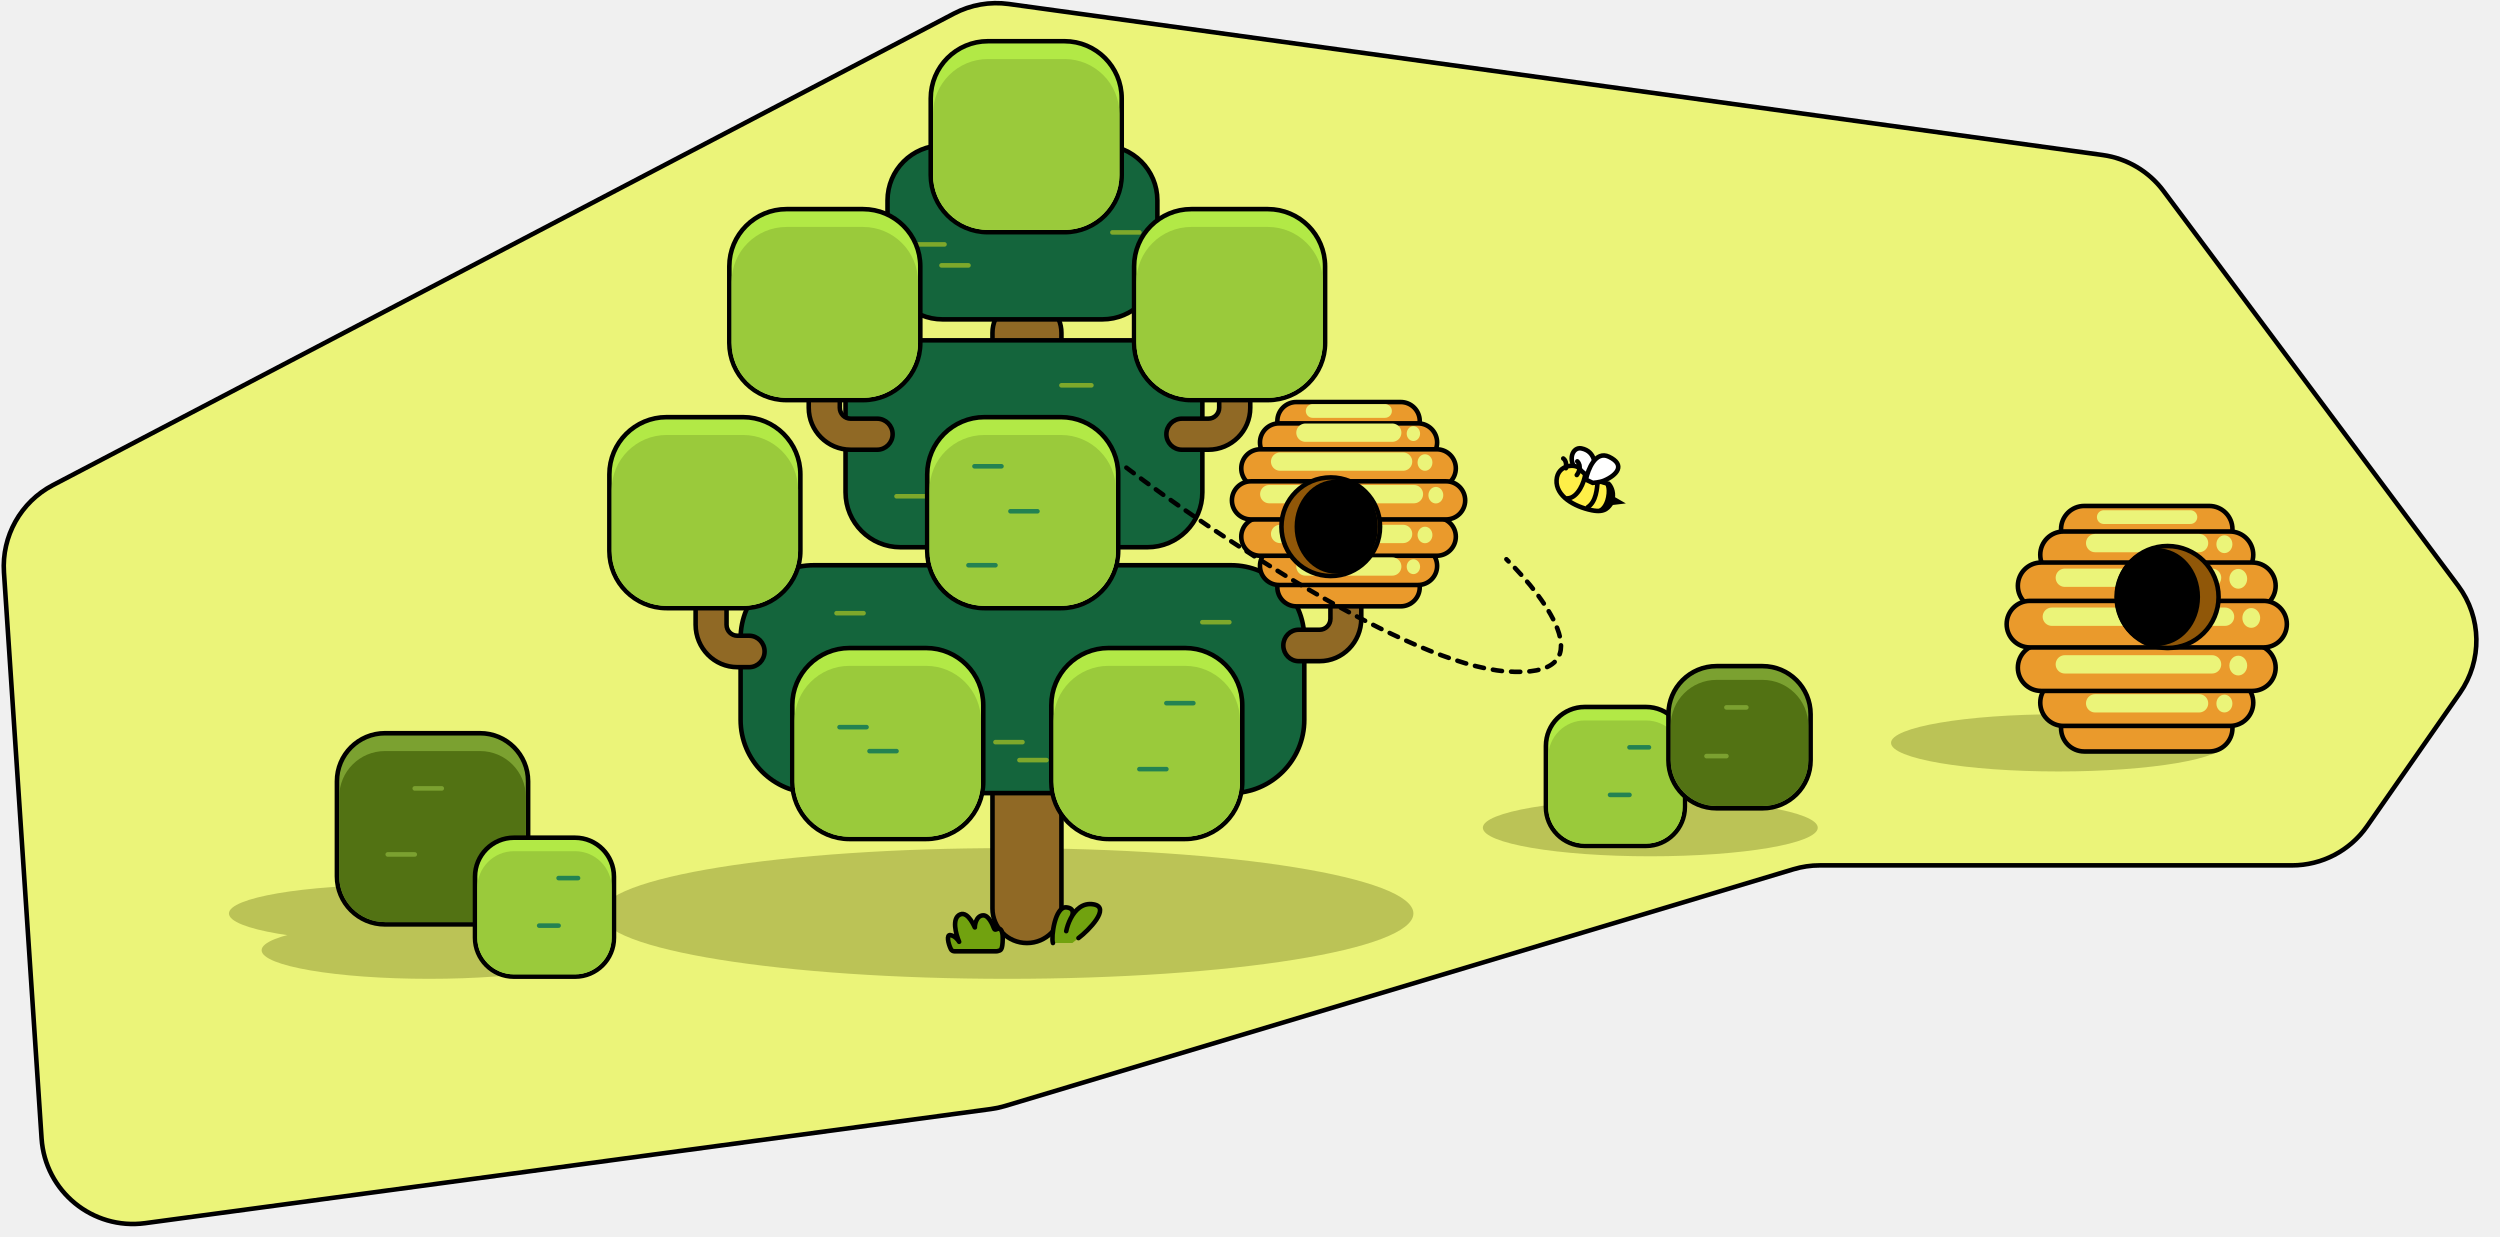
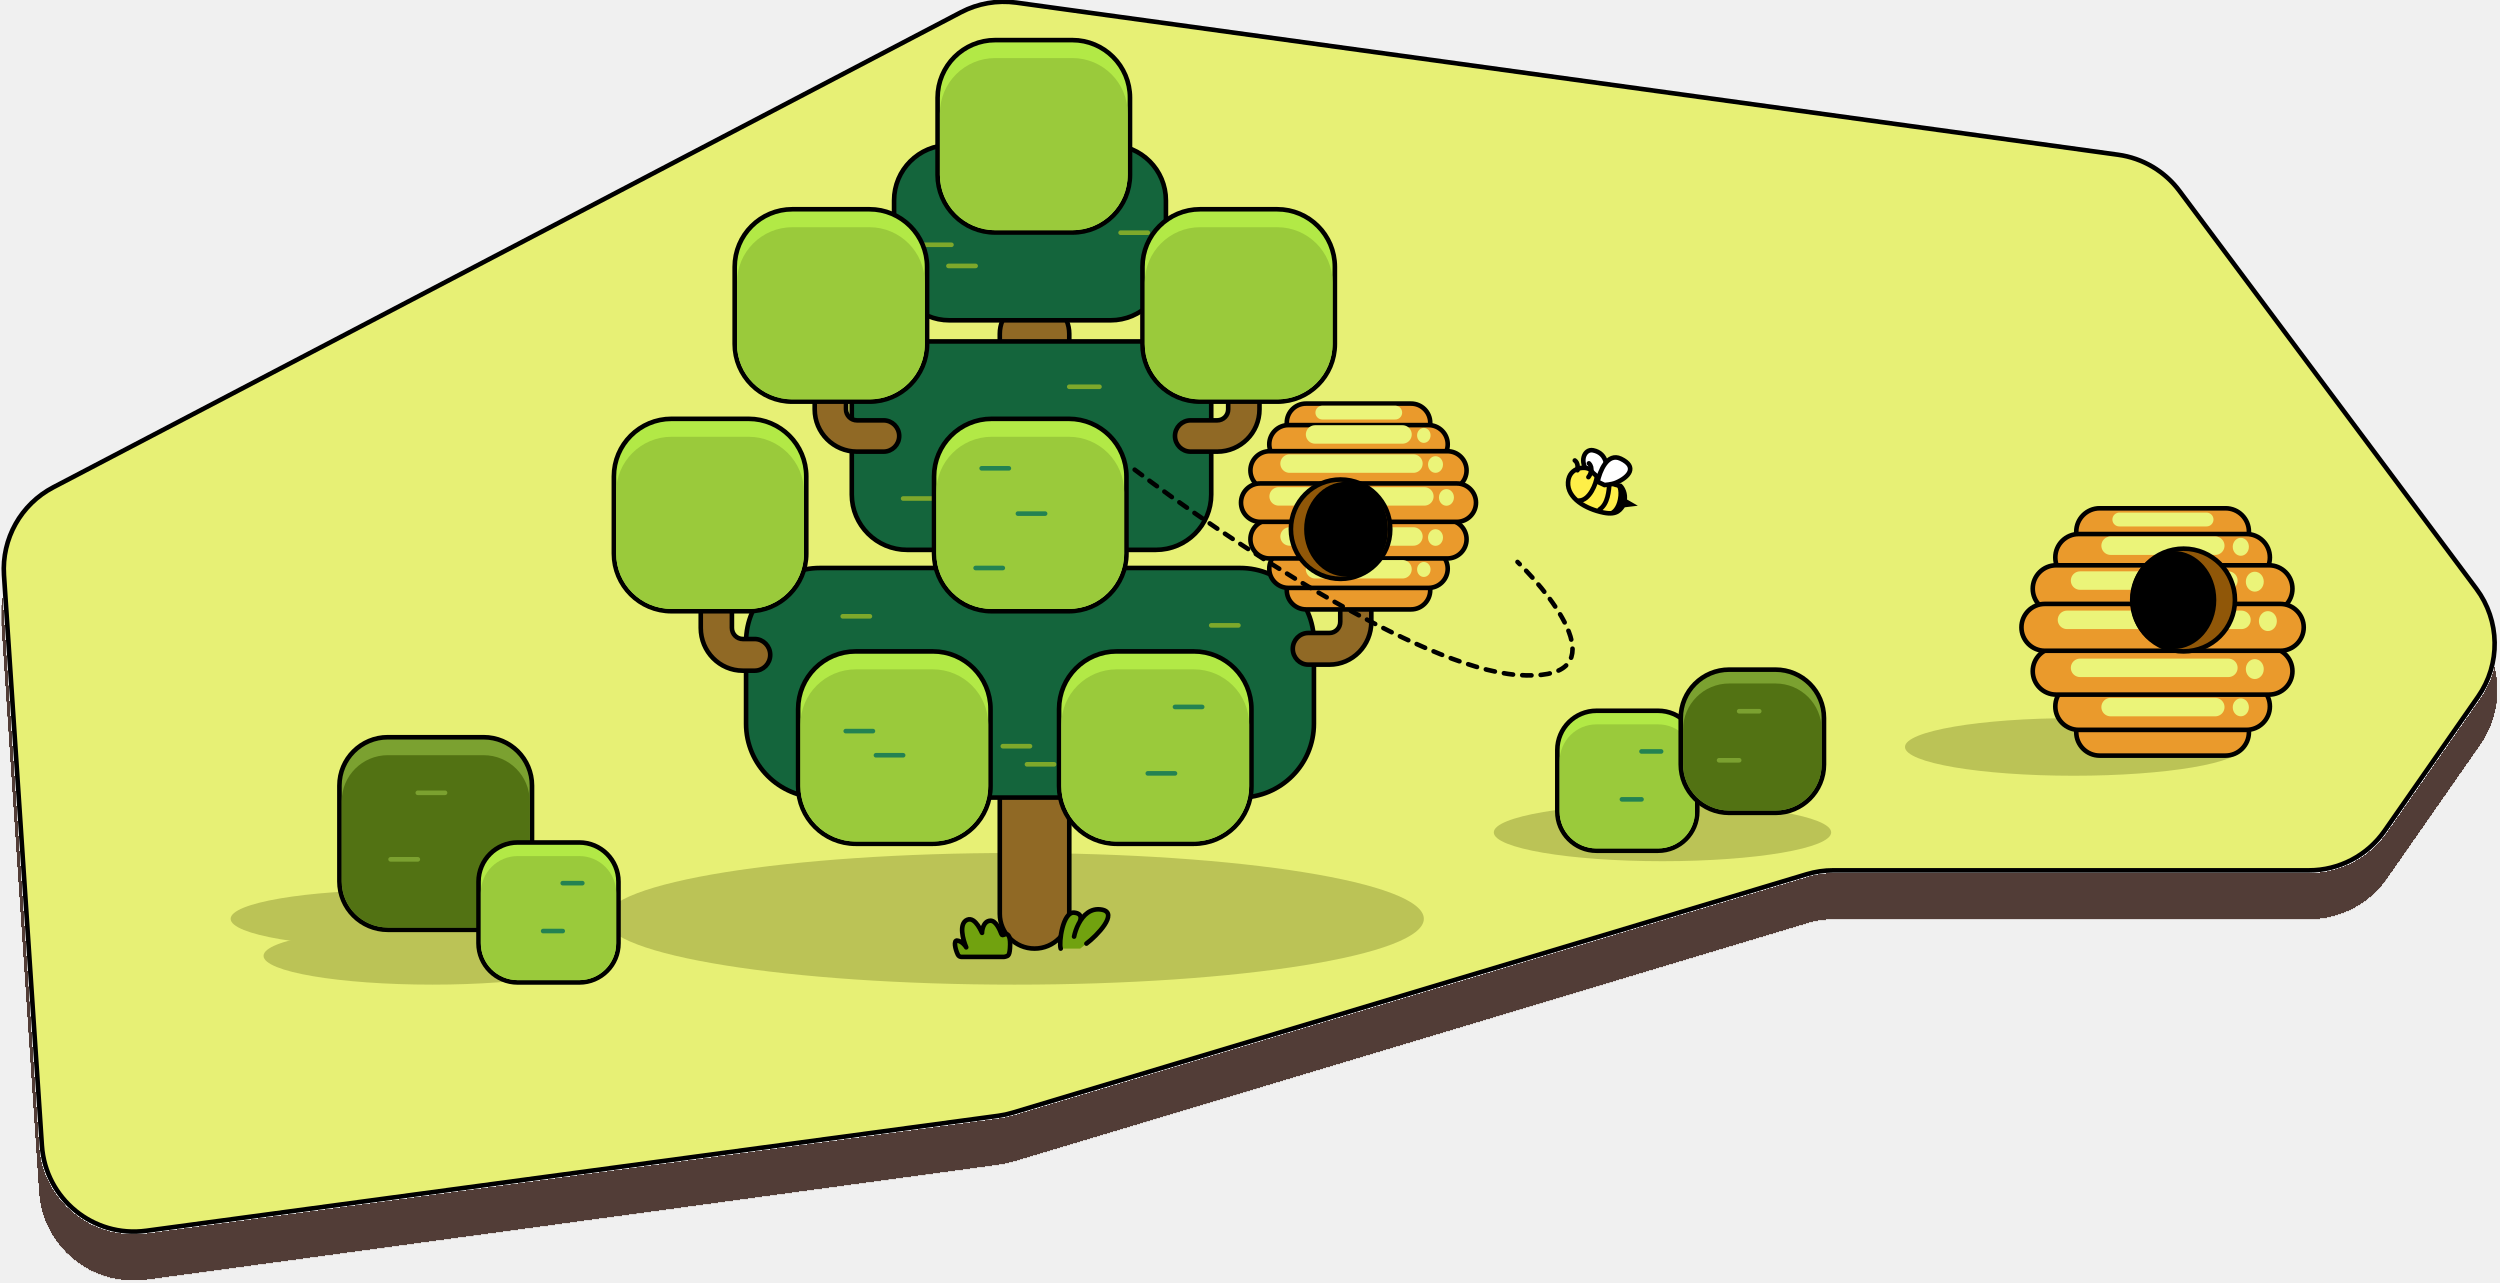
- <svg xmlns="http://www.w3.org/2000/svg" width="546" height="270" viewBox="0 0 546 270" fill="none">
-   <path d="M208.33 2.967L11.546 105.957C4.528 109.63 0.339 117.099 0.864 125.003L9.081 248.644C9.849 260.197 20.236 268.686 31.711 267.138L216.435 242.211C217.477 242.071 218.506 241.848 219.512 241.546L391.686 189.845C393.552 189.285 395.49 189 397.438 189H500.561C507.102 189 513.229 185.802 516.969 180.436L537.25 151.337C542.176 144.269 542.023 134.841 536.87 127.938L472.504 41.705C469.303 37.415 464.515 34.588 459.212 33.856L220.339 0.875C216.216 0.306 212.018 1.037 208.33 2.967Z" fill="#EBF479" stroke="black" stroke-linecap="round" />
-   <path d="M232.117 85.295C228.939 85.943 228.904 89.223 229.362 91.471L231.02 91.54C231.02 91.54 232.386 90.854 233.099 90.112C235.254 87.87 234.044 84.902 232.117 85.295Z" fill="white" stroke="black" stroke-linecap="round" />
-   <path d="M225.312 96.216C224.997 94.675 225.751 93.451 226.168 93.031C229.058 92.442 231.752 90.889 232.519 89.729C233.286 88.569 237.337 88.747 237.543 92.217C237.749 95.688 233.707 98.017 229.853 98.803C226.77 99.431 226.186 98.045 225.508 97.18L223.965 96.993L225.312 96.216Z" fill="#FEEF48" stroke="black" stroke-linecap="round" />
-   <path d="M225.312 96.216C224.997 94.675 225.686 93.129 227.131 92.834C227.131 92.834 226.298 93.672 226.757 95.921C227.452 99.328 229.853 98.803 229.853 98.803C229.853 98.803 226.579 99.972 225.508 97.18L223.965 96.993L225.312 96.216Z" fill="black" />
-   <path d="M228.576 92.54C228.71 94.018 228.863 96.897 230.719 98.124" stroke="black" stroke-linecap="round" />
-   <path d="M231.294 90.982C231.428 92.46 232.856 96.183 235.189 96.209" stroke="black" stroke-linecap="round" />
-   <path d="M226.104 87.118C229.03 85.718 230.679 89.865 231.137 92.113L229.638 92.825C229.638 92.825 228.113 92.729 227.166 92.326C224.306 91.106 222.447 88.867 226.104 87.118Z" fill="white" stroke="black" stroke-linecap="round" />
-   <path d="M233.128 91.11C232.676 90.533 232.022 89.127 233.021 88.121" stroke="black" stroke-linecap="round" />
-   <path d="M235.508 89.621C235.403 89.107 235.371 87.963 236.079 87.497" stroke="black" stroke-linecap="round" />
-   <path d="M345.382 97.932C348.56 98.58 348.595 101.86 348.137 104.109L346.479 104.177C346.479 104.177 345.113 103.492 344.4 102.75C342.245 100.508 343.455 97.539 345.382 97.932Z" fill="white" stroke="black" stroke-linecap="round" />
-   <path d="M352.187 108.854C352.502 107.312 351.748 106.088 351.331 105.669C348.441 105.079 345.747 103.527 344.98 102.367C344.213 101.207 340.162 101.384 339.956 104.855C339.75 108.325 343.792 110.655 347.646 111.441C350.729 112.069 351.313 110.683 351.991 109.817L353.534 109.631L352.187 108.854Z" fill="#FEEF48" stroke="black" stroke-linecap="round" />
-   <path d="M352.187 108.854C352.502 107.312 351.813 105.767 350.368 105.472C350.368 105.472 351.201 106.31 350.742 108.559C350.047 111.966 347.646 111.44 347.646 111.44C347.646 111.44 350.92 112.61 351.991 109.817L353.534 109.63L352.187 108.854Z" fill="black" />
-   <path d="M348.923 105.177C348.789 106.655 348.636 109.535 346.78 110.762" stroke="black" stroke-linecap="round" />
-   <path d="M346.205 103.62C346.071 105.098 344.643 108.821 342.31 108.847" stroke="black" stroke-linecap="round" />
-   <path d="M351.395 99.755C348.469 98.356 346.82 102.502 346.362 104.75L347.861 105.463C347.861 105.463 349.386 105.367 350.333 104.963C353.193 103.744 355.052 101.505 351.395 99.755Z" fill="white" stroke="black" stroke-linecap="round" />
-   <path d="M344.371 103.747C344.823 103.171 345.478 101.765 344.478 100.759" stroke="black" stroke-linecap="round" />
-   <path d="M341.991 102.259C342.096 101.745 342.128 100.601 341.42 100.135" stroke="black" stroke-linecap="round" />
-   <ellipse cx="219.932" cy="199.502" rx="88.757" ry="14.273" fill="#BBC356" />
-   <ellipse cx="360.427" cy="180.77" rx="36.573" ry="6.244" fill="#BBC356" />
-   <ellipse cx="449.573" cy="162.244" rx="36.573" ry="6.244" fill="#BBC356" />
-   <rect x="450.132" y="153.959" width="37.437" height="10.164" rx="5.082" fill="#EA9A2C" stroke="black" />
-   <rect x="445.59" y="148.376" width="46.522" height="10.164" rx="5.082" fill="#EA9A2C" stroke="black" />
-   <rect x="440.698" y="140.735" width="56.305" height="10.164" rx="5.082" fill="#EA9A2C" stroke="black" />
-   <rect x="0.5" y="-0.5" width="37.437" height="10.164" rx="5.082" transform="matrix(1 0 0 -1 449.632 120.164)" fill="#EA9A2C" stroke="black" />
-   <rect x="0.5" y="-0.5" width="46.522" height="10.164" rx="5.082" transform="matrix(1 0 0 -1 445.09 125.746)" fill="#EA9A2C" stroke="black" />
-   <rect x="0.5" y="-0.5" width="56.305" height="10.164" rx="5.082" transform="matrix(1 0 0 -1 440.198 132.523)" fill="#EA9A2C" stroke="black" />
-   <rect x="438.252" y="131.232" width="61.197" height="10.164" rx="5.082" fill="#EA9A2C" stroke="black" />
-   <path d="M448.119 134.689H485.95" stroke="#EBF479" stroke-width="4" stroke-linecap="round" />
-   <path d="M450.956 145.094H483.113" stroke="#EBF479" stroke-width="4" stroke-linecap="round" />
-   <path d="M450.956 126.178H483.113" stroke="#EBF479" stroke-width="4" stroke-linecap="round" />
-   <path d="M459.468 112.937H478.384" stroke="#EBF479" stroke-width="3" stroke-linecap="round" />
-   <path d="M457.577 118.611H480.275" stroke="#EBF479" stroke-width="4" stroke-linecap="round" />
-   <path d="M457.577 153.605H480.275" stroke="#EBF479" stroke-width="4" stroke-linecap="round" />
-   <ellipse cx="491.677" cy="134.958" rx="1.944" ry="2.16" fill="#EBF479" />
-   <ellipse cx="488.84" cy="145.361" rx="1.944" ry="2.16" fill="#EBF479" />
-   <ellipse cx="488.84" cy="126.414" rx="1.944" ry="2.16" fill="#EBF479" />
-   <ellipse cx="485.808" cy="118.855" rx="1.749" ry="1.944" fill="#EBF479" />
-   <ellipse cx="485.808" cy="153.658" rx="1.749" ry="1.944" fill="#EBF479" />
-   <circle cx="473.402" cy="130.387" r="11.137" fill="#905708" stroke="black" />
-   <ellipse cx="471.186" cy="130.387" rx="9.307" ry="10.637" fill="black" />
-   <ellipse cx="93.71" cy="207.531" rx="36.573" ry="6.244" fill="#BBC356" />
-   <ellipse cx="86.573" cy="199.503" rx="36.573" ry="6.244" fill="#BBC356" />
-   <rect x="337.626" y="154.401" width="30.344" height="30.344" rx="8.5" fill="#B2E946" stroke="black" stroke-linejoin="round" />
-   <rect x="338.126" y="157.346" width="29.344" height="26.898" rx="8" fill="#9ACA3B" />
-   <path d="M355.881 163.219H360.129" stroke="#238252" stroke-linecap="round" />
-   <path d="M351.633 173.603H355.881" stroke="#238252" stroke-linecap="round" />
-   <rect x="216.754" y="65.163" width="15.062" height="140.795" rx="7.531" fill="#906925" stroke="black" stroke-linecap="round" />
-   <path d="M207.549 204.225C206.677 204.083 207.061 206.044 207.676 207.297C207.825 207.599 208.144 207.767 208.481 207.767L217.587 207.767C217.736 207.767 217.882 207.73 218.025 207.688C218.532 207.54 218.952 207.578 218.997 205.072C219.036 202.9 218.352 202.647 217.757 202.907C217.411 203.059 217.225 203.129 217.095 202.774C216.744 201.811 215.884 199.885 214.735 199.913C213.1 199.952 212.868 202.288 212.911 202.549C212.953 202.809 211.536 198.906 209.673 199.725C207.81 200.543 208.767 204.041 209.477 205.688C209.248 205.268 208.541 204.387 207.549 204.225Z" fill="#71A20F" stroke="black" stroke-linejoin="round" />
-   <path d="M238.882 197.518C242.629 198.21 237.767 203.216 235.537 204.875L234.199 205.957H231.969H229.962C229.516 204.658 230.408 197.951 232.861 198.167C234.51 198.313 234.438 199.385 234.086 200.152C235.068 198.491 236.628 197.101 238.882 197.518Z" fill="#71A20F" />
-   <path d="M232.861 203.36C233.018 202.575 233.345 201.536 233.865 200.547M235.537 204.875C237.767 203.216 242.629 198.21 238.882 197.518C236.451 197.069 234.828 198.721 233.865 200.547M233.865 200.547C234.348 199.826 234.823 198.34 232.861 198.167C230.408 197.951 229.516 204.658 229.962 205.957" stroke="black" stroke-linecap="round" />
-   <rect x="161.746" y="123.446" width="123.113" height="49.769" rx="16" fill="#14653C" stroke="black" stroke-linejoin="round" />
-   <path d="M222.648 166.01H228.541" stroke="#7EA82B" stroke-linecap="round" />
-   <path d="M217.409 162.082H223.303" stroke="#7EA82B" stroke-linecap="round" />
-   <path d="M182.702 133.922H188.595" stroke="#7EA82B" stroke-linecap="round" />
-   <path d="M262.594 135.887H268.488" stroke="#7EA82B" stroke-linecap="round" />
-   <path d="M179.427 166.666H185.321" stroke="#7EA82B" stroke-linecap="round" />
-   <path d="M262.594 165.355H268.488" stroke="#7EA82B" stroke-linecap="round" />
-   <rect x="184.666" y="74.331" width="77.928" height="45.185" rx="12" fill="#14653C" stroke="black" stroke-linejoin="round" />
-   <rect x="193.834" y="31.766" width="58.937" height="37.982" rx="12" fill="#14653C" stroke="black" stroke-linejoin="round" />
-   <path d="M205.622 57.96H211.515" stroke="#7EA82B" stroke-linecap="round" />
-   <path d="M200.383 53.375H206.276" stroke="#7EA82B" stroke-linecap="round" />
-   <path fill-rule="evenodd" clip-rule="evenodd" d="M293.934 126.719C295.794 126.719 297.302 128.256 297.302 130.152V135.13C297.302 140.25 293.231 144.4 288.209 144.4H283.643C281.783 144.4 280.276 142.863 280.276 140.967C280.276 139.071 281.783 137.533 283.643 137.533H288.209C289.511 137.533 290.566 136.457 290.566 135.13V130.152C290.566 128.256 292.074 126.719 293.934 126.719Z" fill="#906925" stroke="black" stroke-linecap="round" />
-   <rect x="278.971" y="124.101" width="31.103" height="8.324" rx="4.162" fill="#EA9A2C" stroke="black" />
-   <rect x="275.177" y="119.438" width="38.691" height="8.324" rx="4.162" fill="#EA9A2C" stroke="black" />
-   <rect x="271.09" y="113.056" width="46.863" height="8.324" rx="4.162" fill="#EA9A2C" stroke="black" />
-   <rect x="0.5" y="-0.5" width="31.103" height="8.324" rx="4.162" transform="matrix(1 0 0 -1 278.471 95.627)" fill="#EA9A2C" stroke="black" />
-   <rect x="0.5" y="-0.5" width="38.691" height="8.324" rx="4.162" transform="matrix(1 0 0 -1 274.677 100.29)" fill="#EA9A2C" stroke="black" />
-   <rect x="0.5" y="-0.5" width="46.863" height="8.324" rx="4.162" transform="matrix(1 0 0 -1 270.59 105.95)" fill="#EA9A2C" stroke="black" />
-   <rect x="269.048" y="105.119" width="50.949" height="8.324" rx="4.162" fill="#EA9A2C" stroke="black" />
-   <path d="M277.207 107.924H308.804" stroke="#EBF479" stroke-width="4" stroke-linecap="round" />
-   <path d="M279.576 116.614H306.434" stroke="#EBF479" stroke-width="4" stroke-linecap="round" />
-   <path d="M279.576 100.815H306.434" stroke="#EBF479" stroke-width="4" stroke-linecap="round" />
-   <path d="M286.686 89.756H302.485" stroke="#EBF479" stroke-width="3" stroke-linecap="round" />
-   <path d="M285.106 94.495H304.065" stroke="#EBF479" stroke-width="4" stroke-linecap="round" />
-   <path d="M285.106 123.723H304.065" stroke="#EBF479" stroke-width="4" stroke-linecap="round" />
-   <ellipse cx="313.587" cy="108.149" rx="1.623" ry="1.804" fill="#EBF479" />
-   <ellipse cx="311.218" cy="116.837" rx="1.623" ry="1.804" fill="#EBF479" />
-   <ellipse cx="311.218" cy="101.012" rx="1.623" ry="1.804" fill="#EBF479" />
-   <ellipse cx="308.685" cy="94.699" rx="1.461" ry="1.623" fill="#EBF479" />
-   <ellipse cx="308.685" cy="123.767" rx="1.461" ry="1.623" fill="#EBF479" />
-   <circle cx="290.636" cy="115.035" r="10.769" fill="#905708" stroke="black" />
-   <ellipse cx="291.821" cy="115.035" rx="9.084" ry="10.269" fill="black" />
-   <path fill-rule="evenodd" clip-rule="evenodd" d="M155.3 128.029C153.435 128.029 151.923 129.566 151.923 131.463V136.441C151.923 141.56 156.005 145.71 161.04 145.71H163.608C165.473 145.71 166.985 144.173 166.985 142.277C166.985 140.381 165.473 138.844 163.608 138.844H161.04C159.735 138.844 158.677 137.768 158.677 136.441V131.463C158.677 129.566 157.165 128.029 155.3 128.029Z" fill="#906925" stroke="black" stroke-linecap="round" />
-   <rect x="203.27" y="9" width="41.713" height="41.713" rx="12.5" fill="#B2E946" stroke="black" stroke-linejoin="round" />
-   <rect x="203.77" y="12.893" width="40.713" height="37.321" rx="12" fill="#9ACA3B" />
-   <rect x="133.087" y="91.106" width="41.713" height="41.713" rx="12.5" fill="#B2E946" stroke="black" stroke-linejoin="round" />
-   <rect x="133.587" y="94.999" width="40.713" height="37.321" rx="12" fill="#9ACA3B" />
-   <path fill-rule="evenodd" clip-rule="evenodd" d="M180.021 80.749C178.147 80.749 176.628 82.268 176.628 84.142V89.061C176.628 94.121 180.729 98.222 185.788 98.222H191.556C193.43 98.222 194.949 96.703 194.949 94.829C194.949 92.955 193.43 91.436 191.556 91.436H185.788C184.477 91.436 183.413 90.373 183.413 89.061V84.142C183.413 82.268 181.894 80.749 180.021 80.749Z" fill="#906925" stroke="black" stroke-linecap="round" />
-   <path fill-rule="evenodd" clip-rule="evenodd" d="M269.664 80.749C271.538 80.749 273.057 82.268 273.057 84.142V89.061C273.057 94.121 268.956 98.222 263.896 98.222H258.129C256.255 98.222 254.736 96.703 254.736 94.829C254.736 92.955 256.255 91.436 258.129 91.436H263.896C265.208 91.436 266.271 90.373 266.271 89.061V84.142C266.271 82.268 267.79 80.749 269.664 80.749Z" fill="#906925" stroke="black" stroke-linecap="round" />
-   <path d="M220.683 111.657H226.577" stroke="#7EA82B" stroke-linecap="round" />
-   <path d="M235.745 108.384H242.294" stroke="#7EA82B" stroke-linecap="round" />
-   <path d="M242.949 50.756H248.842" stroke="#7EA82B" stroke-linecap="round" />
-   <path d="M195.799 108.384H202.347" stroke="#7EA82B" stroke-linecap="round" />
-   <path d="M231.816 84.154H238.364" stroke="#7EA82B" stroke-linecap="round" />
-   <rect x="173.033" y="141.529" width="41.713" height="41.713" rx="12.5" fill="#B2E946" stroke="black" stroke-linejoin="round" />
-   <rect x="173.533" y="145.421" width="40.713" height="37.321" rx="12" fill="#9ACA3B" />
-   <path d="M183.356 158.808H189.25" stroke="#238252" stroke-linecap="round" />
-   <path d="M189.905 164.046H195.799" stroke="#238252" stroke-linecap="round" />
-   <rect x="229.602" y="141.528" width="41.713" height="41.713" rx="12.5" fill="#B2E946" stroke="black" stroke-linejoin="round" />
-   <rect x="230.102" y="145.421" width="40.713" height="37.321" rx="12" fill="#9ACA3B" />
-   <path d="M254.736 153.57H260.63" stroke="#238252" stroke-linecap="round" />
-   <path d="M248.842 167.977H254.736" stroke="#238252" stroke-linecap="round" />
-   <rect x="202.502" y="91.106" width="41.713" height="41.713" rx="12.5" fill="#B2E946" stroke="black" stroke-linejoin="round" />
-   <rect x="203.002" y="94.999" width="40.713" height="37.321" rx="12" fill="#9ACA3B" />
-   <path d="M220.684 111.659H226.577" stroke="#238252" stroke-linecap="round" />
-   <path d="M212.825 101.836H218.719" stroke="#238252" stroke-linecap="round" />
-   <path d="M211.515 123.447H217.409" stroke="#238252" stroke-linecap="round" />
-   <rect x="159.281" y="45.672" width="41.713" height="41.713" rx="12.5" fill="#B2E946" stroke="black" stroke-linejoin="round" />
-   <rect x="159.781" y="49.565" width="40.713" height="37.321" rx="12" fill="#9ACA3B" />
-   <rect x="247.687" y="45.672" width="41.713" height="41.713" rx="12.5" fill="#B2E946" stroke="black" stroke-linejoin="round" />
-   <rect x="248.188" y="49.565" width="40.713" height="37.321" rx="12" fill="#9ACA3B" />
-   <rect x="73.585" y="160.133" width="41.755" height="41.755" rx="10.5" fill="#7BA130" stroke="black" stroke-linejoin="round" />
-   <rect x="74.085" y="164.029" width="40.755" height="37.359" rx="10" fill="#527213" />
-   <path d="M90.581 172.186H96.481" stroke="#7BA130" stroke-linecap="round" />
-   <path d="M84.681 186.608H90.581" stroke="#7BA130" stroke-linecap="round" />
-   <rect x="364.387" y="145.481" width="31.051" height="31.051" rx="10.5" fill="#7BA130" stroke="black" stroke-linejoin="round" />
-   <rect x="364.887" y="148.484" width="30.051" height="27.546" rx="10" fill="#527213" />
-   <path d="M377.05 154.499H381.4" stroke="#7BA130" stroke-linecap="round" />
-   <path d="M372.7 165.133H377.05" stroke="#7BA130" stroke-linecap="round" />
-   <rect x="103.743" y="182.956" width="30.344" height="30.344" rx="8.5" fill="#B2E946" stroke="black" stroke-linejoin="round" />
-   <rect x="104.244" y="185.901" width="29.344" height="26.898" rx="8" fill="#9ACA3B" />
-   <path d="M121.998 191.774H126.246" stroke="#238252" stroke-linecap="round" />
-   <path d="M117.751 202.158H121.998" stroke="#238252" stroke-linecap="round" />
-   <path d="M246 102.138C264.667 116.304 307.4 145.038 329 146.638C350.6 148.238 338 130.971 329 122.138" stroke="black" stroke-linecap="round" stroke-linejoin="round" stroke-dasharray="2 2" />
+ <svg xmlns="http://www.w3.org/2000/svg" width="542" height="278" viewBox="0 0 542 278" fill="none">
+   <g clip-path="url(#clip0_31643_10)">
+     <g filter="url(#filter0_d_31643_10)">
+       <path d="M208.33 2.662L11.546 105.651C4.528 109.325 0.339 116.794 0.864 124.698L9.081 248.338C9.849 259.891 20.236 268.38 31.711 266.832L216.435 241.906C217.477 241.765 218.506 241.542 219.512 241.24L391.686 189.539C393.552 188.979 395.49 188.694 397.438 188.694H500.561C507.102 188.694 513.229 185.496 516.969 180.13L537.25 151.031C542.176 143.963 542.023 134.536 536.87 127.632L472.504 41.399C469.303 37.109 464.515 34.282 459.212 33.55L220.339 0.57C216.216 0 212.018 0.732 208.33 2.662Z" fill="#E7F075" />
+       <path d="M208.33 2.662L11.546 105.651C4.528 109.325 0.339 116.794 0.864 124.698L9.081 248.338C9.849 259.891 20.236 268.38 31.711 266.832L216.435 241.906C217.477 241.765 218.506 241.542 219.512 241.24L391.686 189.539C393.552 188.979 395.49 188.694 397.438 188.694H500.561C507.102 188.694 513.229 185.496 516.969 180.13L537.25 151.031C542.176 143.963 542.023 134.536 536.87 127.632L472.504 41.399C469.303 37.109 464.515 34.282 459.212 33.55L220.339 0.57C216.216 0 212.018 0.732 208.33 2.662Z" stroke="black" stroke-linecap="round" />
+     </g>
+     <path d="M232.117 84.989C228.939 85.637 228.904 88.917 229.362 91.165L231.02 91.234C231.02 91.234 232.386 90.549 233.099 89.806C235.254 87.564 234.044 84.596 232.117 84.989Z" fill="white" stroke="black" stroke-linecap="round" />
+     <path d="M225.312 95.911C224.997 94.369 225.751 93.145 226.168 92.725C229.058 92.136 231.752 90.583 232.519 89.423C233.286 88.263 237.337 88.441 237.543 91.911C237.749 95.382 233.707 97.711 229.853 98.497C226.77 99.126 226.186 97.739 225.508 96.874L223.965 96.687L225.312 95.911Z" fill="#FEEF48" stroke="black" stroke-linecap="round" />
+     <path d="M225.312 95.91C224.997 94.369 225.686 92.823 227.131 92.529C227.131 92.529 226.298 93.367 226.757 95.616C227.452 99.022 229.853 98.497 229.853 98.497C229.853 98.497 226.579 99.666 225.508 96.874L223.965 96.687L225.312 95.91Z" fill="black" />
+     <path d="M228.576 92.234C228.71 93.712 228.863 96.591 230.719 97.819" stroke="black" stroke-linecap="round" />
+     <path d="M231.294 90.676C231.428 92.154 232.856 95.878 235.189 95.904" stroke="black" stroke-linecap="round" />
+     <path d="M226.104 86.812C229.03 85.412 230.679 89.559 231.137 91.807L229.638 92.519C229.638 92.519 228.113 92.424 227.166 92.02C224.306 90.8 222.447 88.561 226.104 86.812Z" fill="white" stroke="black" stroke-linecap="round" />
+     <path d="M233.128 90.804C232.676 90.227 232.022 88.822 233.021 87.815" stroke="black" stroke-linecap="round" />
+     <path d="M235.508 89.315C235.403 88.801 235.371 87.657 236.079 87.192" stroke="black" stroke-linecap="round" />
+     <path d="M345.382 97.627C348.56 98.275 348.595 101.555 348.137 103.803L346.479 103.872C346.479 103.872 345.113 103.186 344.4 102.444C342.245 100.202 343.455 97.234 345.382 97.627Z" fill="white" stroke="black" stroke-linecap="round" />
+     <path d="M352.187 108.548C352.502 107.007 351.748 105.783 351.331 105.363C348.441 104.774 345.747 103.221 344.98 102.061C344.213 100.901 340.162 101.079 339.956 104.549C339.75 108.02 343.792 110.349 347.646 111.135C350.729 111.764 351.313 110.377 351.991 109.512L353.534 109.325L352.187 108.548Z" fill="#FEEF48" stroke="black" stroke-linecap="round" />
+     <path d="M352.187 108.548C352.502 107.007 351.813 105.461 350.368 105.166C350.368 105.166 351.201 106.004 350.742 108.254C350.047 111.66 347.646 111.135 347.646 111.135C347.646 111.135 350.92 112.304 351.991 109.512L353.534 109.325L352.187 108.548Z" fill="black" />
+     <path d="M348.923 104.872C348.789 106.35 348.636 109.229 346.78 110.456" stroke="black" stroke-linecap="round" />
+     <path d="M346.205 103.314C346.071 104.792 344.643 108.515 342.31 108.541" stroke="black" stroke-linecap="round" />
+     <path d="M351.395 99.45C348.469 98.05 346.82 102.197 346.362 104.445L347.861 105.157C347.861 105.157 349.386 105.061 350.333 104.658C353.193 103.438 355.052 101.199 351.395 99.45Z" fill="white" stroke="black" stroke-linecap="round" />
+     <path d="M344.371 103.442C344.823 102.865 345.478 101.46 344.478 100.453" stroke="black" stroke-linecap="round" />
+     <path d="M341.991 101.953C342.096 101.439 342.128 100.295 341.42 99.829" stroke="black" stroke-linecap="round" />
+     <ellipse cx="219.932" cy="199.197" rx="88.757" ry="14.273" fill="#BBC356" />
+     <ellipse cx="360.427" cy="180.464" rx="36.573" ry="6.244" fill="#BBC356" />
+     <ellipse cx="449.573" cy="161.939" rx="36.573" ry="6.244" fill="#BBC356" />
+     <rect x="450.132" y="153.653" width="37.437" height="10.164" rx="5.082" fill="#EA9A2C" stroke="black" />
+     <rect x="445.59" y="148.07" width="46.522" height="10.164" rx="5.082" fill="#EA9A2C" stroke="black" />
+     <rect x="440.698" y="140.429" width="56.305" height="10.164" rx="5.082" fill="#EA9A2C" stroke="black" />
+     <rect x="0.5" y="-0.5" width="37.437" height="10.164" rx="5.082" transform="matrix(1 0 0 -1 449.632 119.858)" fill="#EA9A2C" stroke="black" />
+     <rect x="0.5" y="-0.5" width="46.522" height="10.164" rx="5.082" transform="matrix(1 0 0 -1 445.09 125.44)" fill="#EA9A2C" stroke="black" />
+     <rect x="0.5" y="-0.5" width="56.305" height="10.164" rx="5.082" transform="matrix(1 0 0 -1 440.198 132.218)" fill="#EA9A2C" stroke="black" />
+     <rect x="438.252" y="130.927" width="61.197" height="10.164" rx="5.082" fill="#EA9A2C" stroke="black" />
+     <path d="M448.119 134.384H485.95" stroke="#EBF479" stroke-width="4" stroke-linecap="round" />
+     <path d="M450.956 144.788H483.113" stroke="#EBF479" stroke-width="4" stroke-linecap="round" />
+     <path d="M450.956 125.872H483.113" stroke="#EBF479" stroke-width="4" stroke-linecap="round" />
+     <path d="M459.468 112.631H478.384" stroke="#EBF479" stroke-width="3" stroke-linecap="round" />
+     <path d="M457.577 118.306H480.275" stroke="#EBF479" stroke-width="4" stroke-linecap="round" />
+     <path d="M457.577 153.3H480.275" stroke="#EBF479" stroke-width="4" stroke-linecap="round" />
+     <ellipse cx="491.677" cy="134.652" rx="1.944" ry="2.16" fill="#EBF479" />
+     <ellipse cx="488.84" cy="145.056" rx="1.944" ry="2.16" fill="#EBF479" />
+     <ellipse cx="488.84" cy="126.108" rx="1.944" ry="2.16" fill="#EBF479" />
+     <ellipse cx="485.808" cy="118.549" rx="1.749" ry="1.944" fill="#EBF479" />
+     <ellipse cx="485.808" cy="153.352" rx="1.749" ry="1.944" fill="#EBF479" />
+     <circle cx="473.402" cy="130.082" r="11.137" fill="#905708" stroke="black" />
+     <ellipse cx="471.186" cy="130.082" rx="9.307" ry="10.637" fill="black" />
+     <ellipse cx="93.71" cy="207.225" rx="36.573" ry="6.244" fill="#BBC356" />
+     <ellipse cx="86.573" cy="199.197" rx="36.573" ry="6.244" fill="#BBC356" />
+     <rect x="337.626" y="154.095" width="30.344" height="30.344" rx="8.5" fill="#B2E946" stroke="black" stroke-linejoin="round" />
+     <rect x="338.126" y="157.041" width="29.344" height="26.898" rx="8" fill="#9ACA3B" />
+     <path d="M355.881 162.913H360.129" stroke="#238252" stroke-linecap="round" />
+     <path d="M351.633 173.297H355.881" stroke="#238252" stroke-linecap="round" />
+     <rect x="216.754" y="64.857" width="15.062" height="140.795" rx="7.531" fill="#906925" stroke="black" stroke-linecap="round" />
+     <path d="M207.549 203.92C206.676 203.777 207.061 205.738 207.676 206.991C207.825 207.293 208.144 207.461 208.481 207.461L217.586 207.461C217.735 207.461 217.882 207.424 218.025 207.382C218.532 207.234 218.952 207.273 218.997 204.767C219.036 202.595 218.352 202.341 217.757 202.601C217.411 202.753 217.225 202.823 217.095 202.468C216.743 201.505 215.884 199.58 214.735 199.607C213.099 199.647 212.868 201.983 212.911 202.243C212.953 202.504 211.536 198.601 209.673 199.419C207.81 200.238 208.766 203.736 209.477 205.382C209.248 204.962 208.541 204.081 207.549 203.92Z" fill="#71A20F" stroke="black" stroke-linejoin="round" />
+     <path d="M238.882 197.212C242.629 197.905 237.767 202.91 235.537 204.569L234.199 205.651H231.969H229.962C229.516 204.353 230.408 197.645 232.861 197.861C234.51 198.007 234.438 199.079 234.086 199.846C235.068 198.186 236.628 196.796 238.882 197.212Z" fill="#71A20F" />
+     <path d="M232.861 203.054C233.018 202.269 233.345 201.23 233.865 200.242M235.537 204.569C237.767 202.91 242.629 197.905 238.882 197.212C236.451 196.763 234.828 198.415 233.865 200.242M233.865 200.242C234.348 199.52 234.823 198.035 232.861 197.861C230.408 197.645 229.516 204.353 229.962 205.651" stroke="black" stroke-linecap="round" />
+     <rect x="161.746" y="123.141" width="123.113" height="49.769" rx="16" fill="#14653C" stroke="black" stroke-linejoin="round" />
+     <path d="M222.648 165.705H228.541" stroke="#7EA82B" stroke-linecap="round" />
+     <path d="M217.409 161.776H223.303" stroke="#7EA82B" stroke-linecap="round" />
+     <path d="M182.702 133.617H188.595" stroke="#7EA82B" stroke-linecap="round" />
+     <path d="M262.594 135.582H268.488" stroke="#7EA82B" stroke-linecap="round" />
+     <path d="M179.427 166.36H185.321" stroke="#7EA82B" stroke-linecap="round" />
+     <path d="M262.594 165.05H268.488" stroke="#7EA82B" stroke-linecap="round" />
+     <rect x="184.666" y="74.025" width="77.928" height="45.185" rx="12" fill="#14653C" stroke="black" stroke-linejoin="round" />
+     <rect x="193.834" y="31.46" width="58.937" height="37.982" rx="12" fill="#14653C" stroke="black" stroke-linejoin="round" />
+     <path d="M205.621 57.654H211.515" stroke="#7EA82B" stroke-linecap="round" />
+     <path d="M200.383 53.069H206.276" stroke="#7EA82B" stroke-linecap="round" />
+     <path fill-rule="evenodd" clip-rule="evenodd" d="M293.934 126.413C295.794 126.413 297.302 127.95 297.302 129.846V134.825C297.302 139.944 293.231 144.094 288.209 144.094H283.643C281.783 144.094 280.276 142.557 280.276 140.661C280.276 138.765 281.783 137.228 283.643 137.228H288.209C289.511 137.228 290.566 136.152 290.566 134.825V129.846C290.566 127.95 292.074 126.413 293.934 126.413Z" fill="#906925" stroke="black" stroke-linecap="round" />
+     <rect x="278.971" y="123.795" width="31.103" height="8.324" rx="4.162" fill="#EA9A2C" stroke="black" />
+     <rect x="275.177" y="119.132" width="38.691" height="8.324" rx="4.162" fill="#EA9A2C" stroke="black" />
+     <rect x="271.09" y="112.75" width="46.863" height="8.324" rx="4.162" fill="#EA9A2C" stroke="black" />
+     <rect x="0.5" y="-0.5" width="31.103" height="8.324" rx="4.162" transform="matrix(1 0 0 -1 278.471 95.3213)" fill="#EA9A2C" stroke="black" />
+     <rect x="0.5" y="-0.5" width="38.691" height="8.324" rx="4.162" transform="matrix(1 0 0 -1 274.677 99.9839)" fill="#EA9A2C" stroke="black" />
+     <rect x="0.5" y="-0.5" width="46.863" height="8.324" rx="4.162" transform="matrix(1 0 0 -1 270.59 105.645)" fill="#EA9A2C" stroke="black" />
+     <rect x="269.048" y="104.813" width="50.949" height="8.324" rx="4.162" fill="#EA9A2C" stroke="black" />
+     <path d="M277.207 107.619H308.804" stroke="#EBF479" stroke-width="4" stroke-linecap="round" />
+     <path d="M279.576 116.308H306.434" stroke="#EBF479" stroke-width="4" stroke-linecap="round" />
+     <path d="M279.576 100.509H306.434" stroke="#EBF479" stroke-width="4" stroke-linecap="round" />
+     <path d="M286.686 89.45H302.485" stroke="#EBF479" stroke-width="3" stroke-linecap="round" />
+     <path d="M285.106 94.189H304.065" stroke="#EBF479" stroke-width="4" stroke-linecap="round" />
+     <path d="M285.106 123.417H304.065" stroke="#EBF479" stroke-width="4" stroke-linecap="round" />
+     <ellipse cx="313.587" cy="107.843" rx="1.623" ry="1.804" fill="#EBF479" />
+     <ellipse cx="311.218" cy="116.532" rx="1.623" ry="1.804" fill="#EBF479" />
+     <ellipse cx="311.218" cy="100.706" rx="1.623" ry="1.804" fill="#EBF479" />
+     <ellipse cx="308.685" cy="94.393" rx="1.461" ry="1.623" fill="#EBF479" />
+     <ellipse cx="308.685" cy="123.461" rx="1.461" ry="1.623" fill="#EBF479" />
+     <circle cx="290.636" cy="114.729" r="10.769" fill="#905708" stroke="black" />
+     <ellipse cx="291.821" cy="114.729" rx="9.084" ry="10.269" fill="black" />
+     <path fill-rule="evenodd" clip-rule="evenodd" d="M155.3 127.724C153.435 127.724 151.923 129.261 151.923 131.157V136.135C151.923 141.255 156.005 145.405 161.04 145.405H163.608C165.473 145.405 166.985 143.868 166.985 141.972C166.985 140.075 165.473 138.538 163.608 138.538H161.04C159.735 138.538 158.677 137.462 158.677 136.135V131.157C158.677 129.261 157.165 127.724 155.3 127.724Z" fill="#906925" stroke="black" stroke-linecap="round" />
+     <rect x="203.27" y="8.694" width="41.713" height="41.713" rx="12.5" fill="#B2E946" stroke="black" stroke-linejoin="round" />
+     <rect x="203.77" y="12.587" width="40.713" height="37.321" rx="12" fill="#9ACA3B" />
+     <rect x="133.087" y="90.801" width="41.713" height="41.713" rx="12.5" fill="#B2E946" stroke="black" stroke-linejoin="round" />
+     <rect x="133.587" y="94.693" width="40.713" height="37.321" rx="12" fill="#9ACA3B" />
+     <path fill-rule="evenodd" clip-rule="evenodd" d="M180.021 80.443C178.147 80.443 176.628 81.962 176.628 83.836V88.756C176.628 93.815 180.729 97.916 185.788 97.916H191.556C193.43 97.916 194.949 96.397 194.949 94.523C194.949 92.65 193.43 91.131 191.556 91.131H185.788C184.477 91.131 183.413 90.067 183.413 88.756V83.836C183.413 81.962 181.894 80.443 180.021 80.443Z" fill="#906925" stroke="black" stroke-linecap="round" />
+     <path fill-rule="evenodd" clip-rule="evenodd" d="M269.664 80.443C271.538 80.443 273.057 81.962 273.057 83.836V88.756C273.057 93.815 268.956 97.916 263.896 97.916H258.129C256.255 97.916 254.736 96.397 254.736 94.523C254.736 92.65 256.255 91.131 258.129 91.131H263.896C265.208 91.131 266.271 90.067 266.271 88.756V83.836C266.271 81.962 267.79 80.443 269.664 80.443Z" fill="#906925" stroke="black" stroke-linecap="round" />
+     <path d="M220.683 111.352H226.577" stroke="#7EA82B" stroke-linecap="round" />
+     <path d="M235.745 108.079H242.294" stroke="#7EA82B" stroke-linecap="round" />
+     <path d="M242.948 50.45H248.842" stroke="#7EA82B" stroke-linecap="round" />
+     <path d="M195.799 108.079H202.347" stroke="#7EA82B" stroke-linecap="round" />
+     <path d="M231.816 83.848H238.364" stroke="#7EA82B" stroke-linecap="round" />
+     <rect x="173.033" y="141.223" width="41.713" height="41.713" rx="12.5" fill="#B2E946" stroke="black" stroke-linejoin="round" />
+     <rect x="173.533" y="145.116" width="40.713" height="37.321" rx="12" fill="#9ACA3B" />
+     <path d="M183.356 158.502H189.25" stroke="#238252" stroke-linecap="round" />
+     <path d="M189.905 163.741H195.799" stroke="#238252" stroke-linecap="round" />
+     <rect x="229.601" y="141.223" width="41.713" height="41.713" rx="12.5" fill="#B2E946" stroke="black" stroke-linejoin="round" />
+     <rect x="230.101" y="145.115" width="40.713" height="37.321" rx="12" fill="#9ACA3B" />
+     <path d="M254.736 153.264H260.63" stroke="#238252" stroke-linecap="round" />
+     <path d="M248.842 167.671H254.736" stroke="#238252" stroke-linecap="round" />
+     <rect x="202.502" y="90.801" width="41.713" height="41.713" rx="12.5" fill="#B2E946" stroke="black" stroke-linejoin="round" />
+     <rect x="203.002" y="94.693" width="40.713" height="37.321" rx="12" fill="#9ACA3B" />
+     <path d="M220.684 111.354H226.577" stroke="#238252" stroke-linecap="round" />
+     <path d="M212.825 101.531H218.719" stroke="#238252" stroke-linecap="round" />
+     <path d="M211.515 123.142H217.409" stroke="#238252" stroke-linecap="round" />
+     <rect x="159.281" y="45.366" width="41.713" height="41.713" rx="12.5" fill="#B2E946" stroke="black" stroke-linejoin="round" />
+     <rect x="159.781" y="49.259" width="40.713" height="37.321" rx="12" fill="#9ACA3B" />
+     <rect x="247.687" y="45.366" width="41.713" height="41.713" rx="12.5" fill="#B2E946" stroke="black" stroke-linejoin="round" />
+     <rect x="248.187" y="49.259" width="40.713" height="37.321" rx="12" fill="#9ACA3B" />
+     <rect x="73.585" y="159.828" width="41.755" height="41.755" rx="10.5" fill="#7BA130" stroke="black" stroke-linejoin="round" />
+     <rect x="74.085" y="163.723" width="40.755" height="37.359" rx="10" fill="#527213" />
+     <path d="M90.581 171.88H96.481" stroke="#7BA130" stroke-linecap="round" />
+     <path d="M84.681 186.303H90.581" stroke="#7BA130" stroke-linecap="round" />
+     <rect x="364.387" y="145.175" width="31.051" height="31.051" rx="10.5" fill="#7BA130" stroke="black" stroke-linejoin="round" />
+     <rect x="364.887" y="148.179" width="30.051" height="27.546" rx="10" fill="#527213" />
+     <path d="M377.05 154.193H381.4" stroke="#7BA130" stroke-linecap="round" />
+     <path d="M372.7 164.828H377.05" stroke="#7BA130" stroke-linecap="round" />
+     <rect x="103.743" y="182.65" width="30.344" height="30.344" rx="8.5" fill="#B2E946" stroke="black" stroke-linejoin="round" />
+     <rect x="104.243" y="185.596" width="29.344" height="26.898" rx="8" fill="#9ACA3B" />
+     <path d="M121.998 191.468H126.246" stroke="#238252" stroke-linecap="round" />
+     <path d="M117.751 201.852H121.998" stroke="#238252" stroke-linecap="round" />
+     <path d="M246 101.832C264.667 115.999 307.4 144.732 329 146.332C350.6 147.932 338 130.665 329 121.832" stroke="black" stroke-linecap="round" stroke-linejoin="round" stroke-dasharray="2 2" />
+   </g>
+   <defs>
+     <filter id="filter0_d_31643_10" x="0.32" y="-0.118" width="541.022" height="277.633" filterUnits="userSpaceOnUse" color-interpolation-filters="sRGB">
+       <feFlood flood-opacity="0" result="BackgroundImageFix" />
+       <feColorMatrix in="SourceAlpha" type="matrix" values="0 0 0 0 0 0 0 0 0 0 0 0 0 0 0 0 0 0 127 0" result="hardAlpha" />
+       <feOffset dy="10" />
+       <feComposite in2="hardAlpha" operator="out" />
+       <feColorMatrix type="matrix" values="0 0 0 0 0.322 0 0 0 0 0.239 0 0 0 0 0.216 0 0 0 1 0" />
+       <feBlend mode="normal" in2="BackgroundImageFix" result="effect1_dropShadow_31643_10" />
+       <feBlend mode="normal" in="SourceGraphic" in2="effect1_dropShadow_31643_10" result="shape" />
+     </filter>
+     <clipPath id="clip0_31643_10">
+       <rect width="542" height="278" fill="white" />
+     </clipPath>
+   </defs>
</svg>
